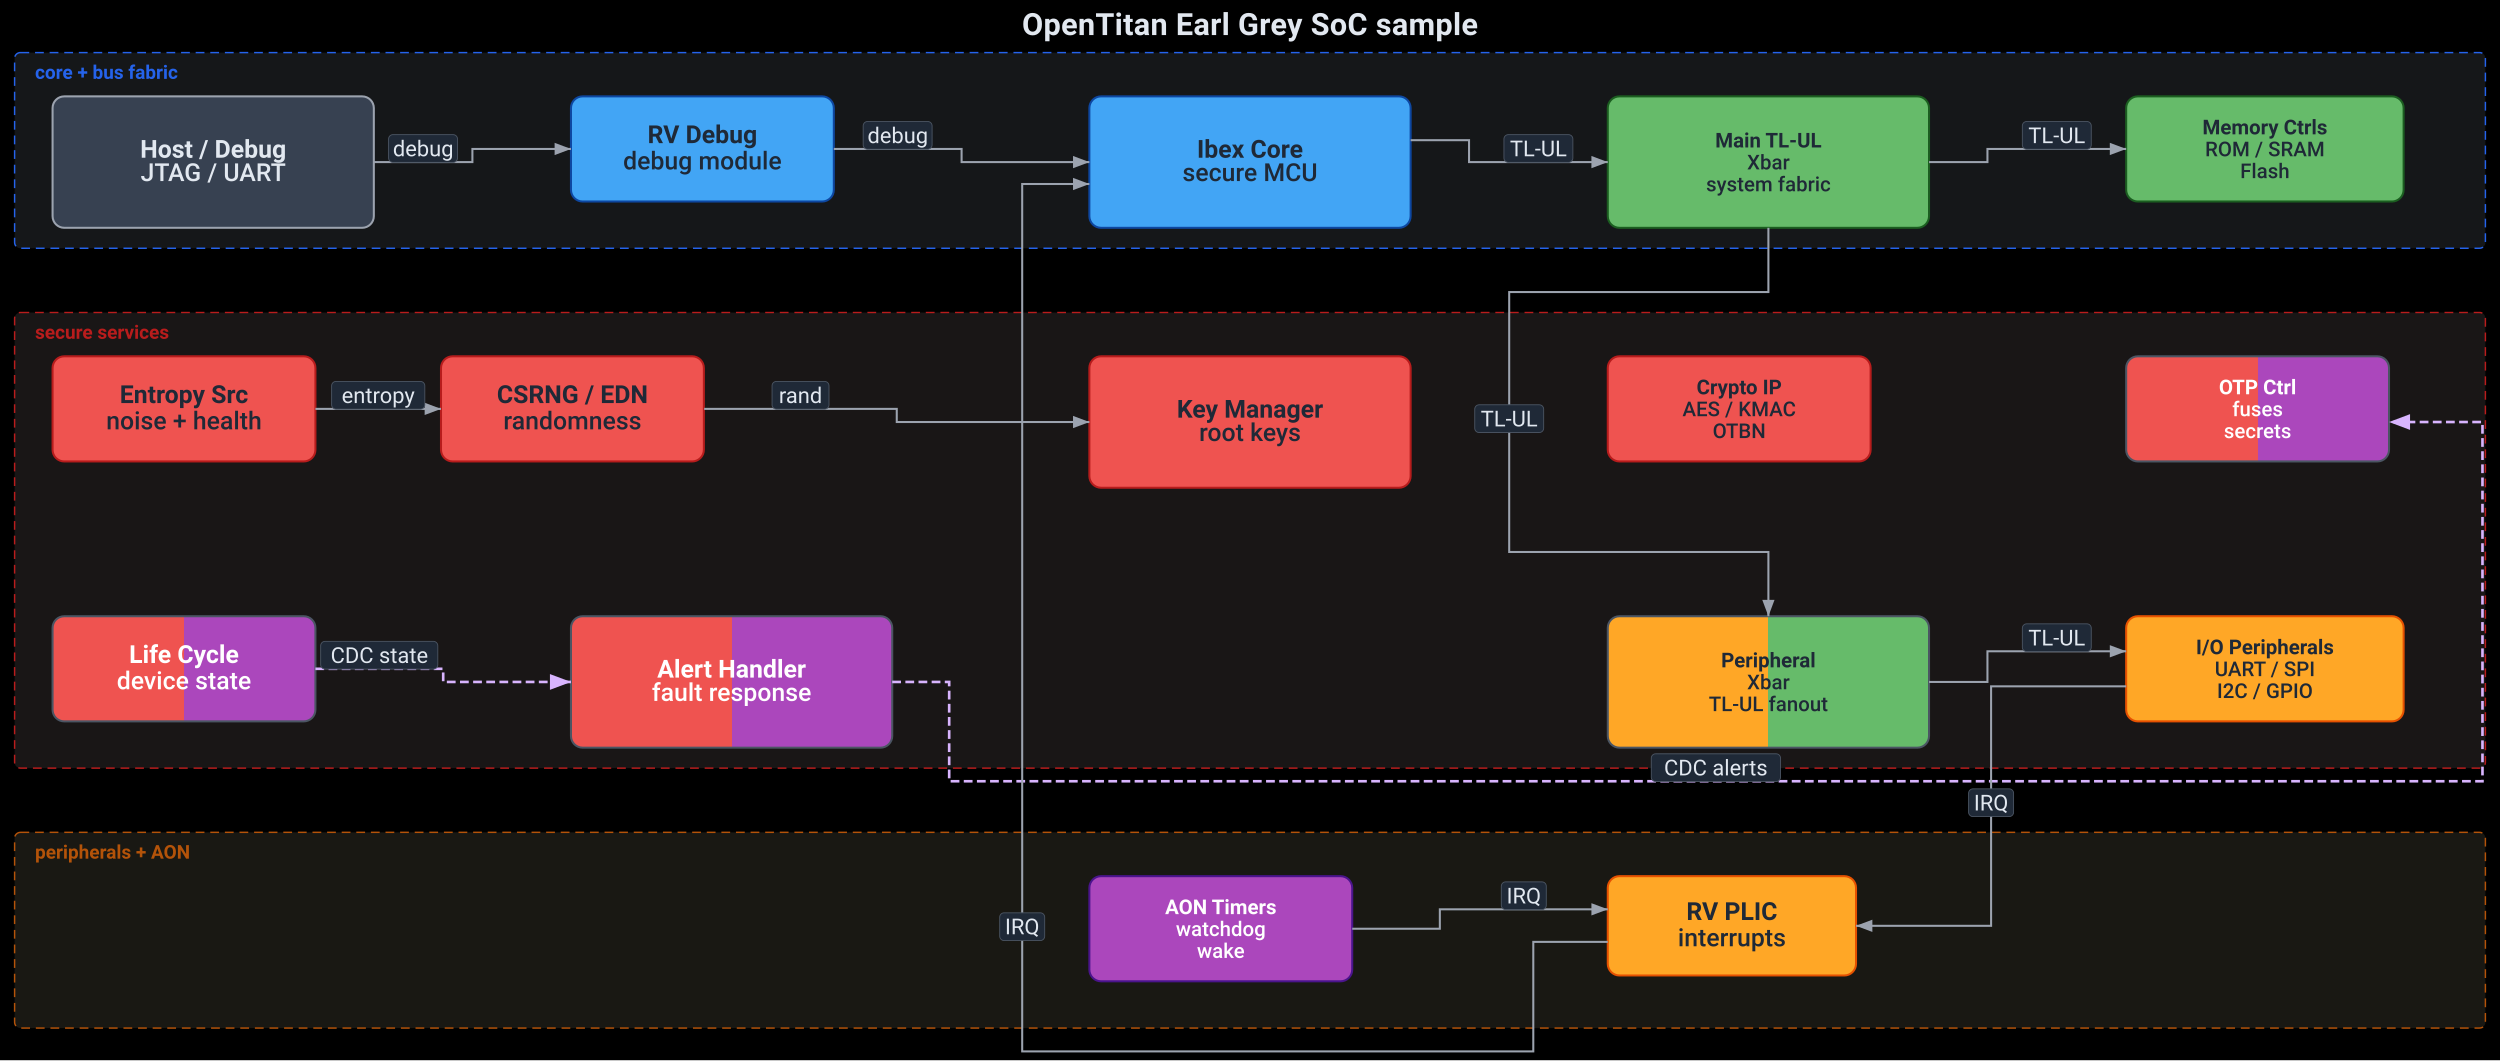
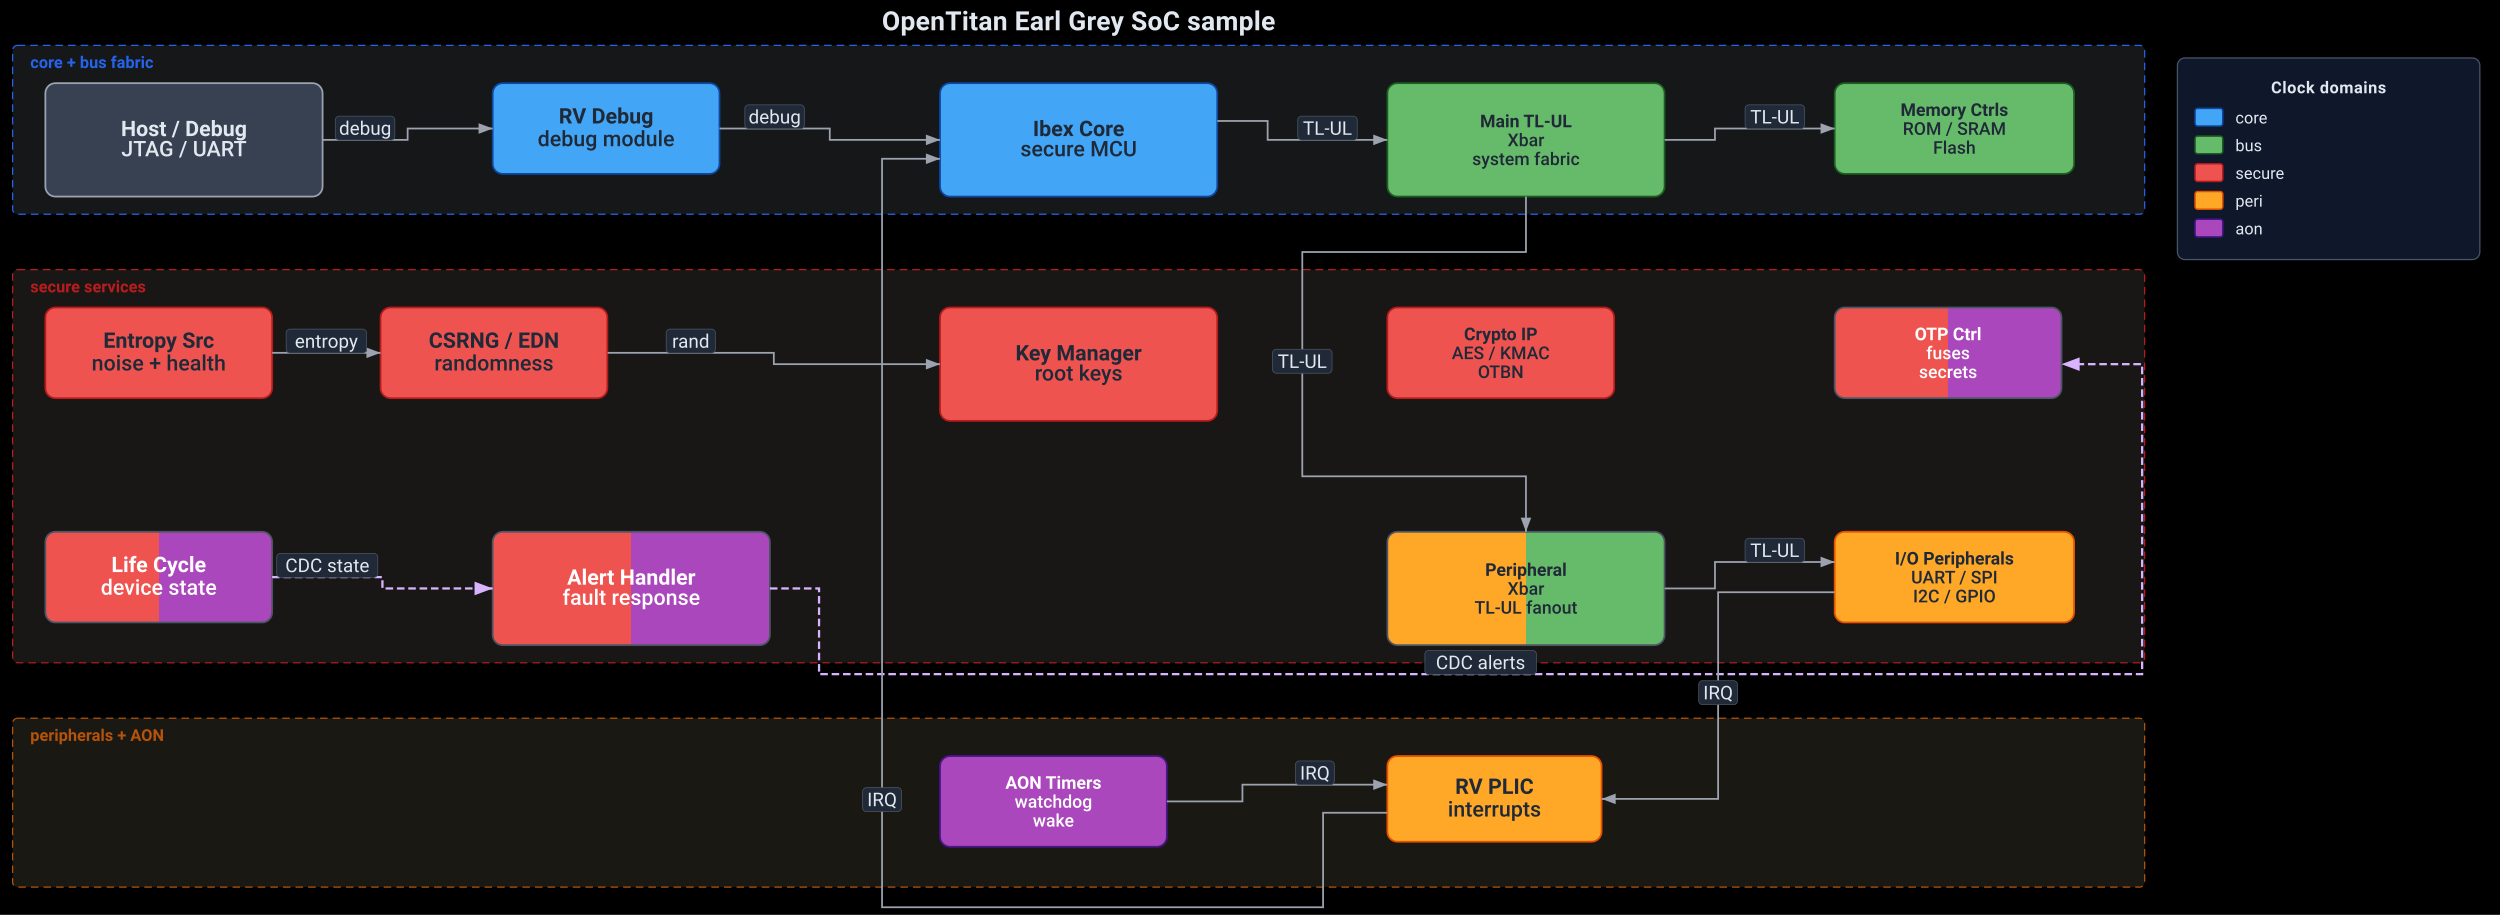
- <svg xmlns="http://www.w3.org/2000/svg" width="1712" height="726" viewBox="0 0 1712 726" font-family="ui-sans-serif, system-ui, -apple-system, 'Segoe UI', Roboto, 'Helvetica Neue', Arial, sans-serif" style="background:#000000">
+ <svg xmlns="http://www.w3.org/2000/svg" width="1984" height="726" viewBox="0 0 1984 726" font-family="ui-sans-serif, system-ui, -apple-system, 'Segoe UI', Roboto, 'Helvetica Neue', Arial, sans-serif" style="background:#000000">
  <defs>
    <marker id="ah-solid" markerWidth="9" markerHeight="9" refX="8" refY="3" orient="auto">
      <path d="M0,0 L0,6 L8,3 z" fill="#e2e8f0" />
    </marker>
    <marker id="ah-thin" markerWidth="9" markerHeight="9" refX="8" refY="3" orient="auto">
      <path d="M0,0 L0,6 L8,3 z" fill="#9ca3af" />
    </marker>
    <marker id="ah-stream" markerWidth="9" markerHeight="9" refX="8" refY="3" orient="auto">
      <path d="M0,0 L0,6 L8,3 z" fill="#d9f99d" />
    </marker>
    <marker id="ah-axil" markerWidth="9" markerHeight="9" refX="8" refY="3" orient="auto">
      <path d="M0,0 L0,6 L8,3 z" fill="#93c5fd" />
    </marker>
    <marker id="ah-cdc" markerWidth="9" markerHeight="9" refX="8" refY="3" orient="auto">
      <path d="M0,0 L0,6 L8,3 z" fill="#d8b4fe" />
    </marker>
    <marker id="ah-open" markerWidth="9" markerHeight="9" refX="8" refY="3" orient="auto">
      <path d="M0.5,0.5 L0.5,5.5 L8,3 z" fill="#000000" stroke="#e2e8f0" stroke-width="1" />
    </marker>
    <linearGradient id="grad-otp_ctrl" x1="0%" y1="0%" x2="100%" y2="0%">
      <stop offset="50%" stop-color="#EF5350" />
      <stop offset="50%" stop-color="#AB47BC" />
    </linearGradient>
    <linearGradient id="grad-lc_ctrl" x1="0%" y1="0%" x2="100%" y2="0%">
      <stop offset="50%" stop-color="#EF5350" />
      <stop offset="50%" stop-color="#AB47BC" />
    </linearGradient>
    <linearGradient id="grad-alert_handler" x1="0%" y1="0%" x2="100%" y2="0%">
      <stop offset="50%" stop-color="#EF5350" />
      <stop offset="50%" stop-color="#AB47BC" />
    </linearGradient>
    <linearGradient id="grad-xbar_peri" x1="0%" y1="0%" x2="100%" y2="0%">
      <stop offset="50%" stop-color="#FFA726" />
      <stop offset="50%" stop-color="#66BB6A" />
    </linearGradient>
  </defs>
-   <rect width="1712" height="726" fill="#000000" id="_canvas_bg" />
+   <rect width="1984" height="726" fill="#000000" id="_canvas_bg" />
  <text x="856.0" y="24" text-anchor="middle" font-size="21" font-weight="600" fill="#e2e8f0" letter-spacing="0.2">OpenTitan Earl Grey SoC sample</text>
  <rect id="band_core_bus" x="10" y="36" width="1692" height="134" fill="#DBEAFE" fill-opacity="0.1" stroke="#2563EB" stroke-width="1" stroke-dasharray="6,4" rx="4" />
  <text x="24" y="54" font-size="13" font-weight="700" fill="#2563EB">core + bus fabric</text>
  <rect id="band_secure_services" x="10" y="214" width="1692" height="312" fill="#FEE2E2" fill-opacity="0.1" stroke="#B91C1C" stroke-width="1" stroke-dasharray="6,4" rx="4" />
  <text x="24" y="232" font-size="13" font-weight="700" fill="#B91C1C">secure services</text>
  <rect id="band_peripheral_aon" x="10" y="570" width="1692" height="134" fill="#FEF3C7" fill-opacity="0.1" stroke="#B45309" stroke-width="1" stroke-dasharray="6,4" rx="4" />
  <text x="24" y="588" font-size="13" font-weight="700" fill="#B45309">peripherals + AON</text>
  <rect id="host" x="36" y="66" width="220" height="90" fill="#374151" stroke="#9ca3af" stroke-width="1.4" rx="8" />
  <text x="146" y="108" text-anchor="middle" font-size="17" font-weight="600" fill="#e2e8f0">Host / Debug</text>
  <text x="146" y="124" text-anchor="middle" font-size="17" font-weight="500" fill="#e2e8f0">JTAG / UART</text>
  <rect id="rv_dm" x="391" y="66" width="180" height="72" fill="#42A5F5" stroke="#0D47A1" stroke-width="1.4" rx="8" />
  <text x="481" y="98" text-anchor="middle" font-size="17" font-weight="600" fill="#1f2937">RV Debug</text>
  <text x="481" y="116" text-anchor="middle" font-size="17" font-weight="500" fill="#1f2937">debug module</text>
  <rect id="ibex" x="746" y="66" width="220" height="90" fill="#42A5F5" stroke="#0D47A1" stroke-width="1.4" rx="8" />
  <text x="856" y="108" text-anchor="middle" font-size="17" font-weight="600" fill="#1f2937">Ibex Core</text>
  <text x="856" y="124" text-anchor="middle" font-size="17" font-weight="500" fill="#1f2937">secure MCU</text>
  <rect id="xbar_main" x="1101" y="66" width="220" height="90" fill="#66BB6A" stroke="#1B5E20" stroke-width="1.4" rx="8" />
  <text x="1211" y="101" text-anchor="middle" font-size="14" font-weight="600" fill="#1f2937">Main TL-UL</text>
  <text x="1211" y="116" text-anchor="middle" font-size="14" font-weight="500" fill="#1f2937">Xbar</text>
  <text x="1211" y="131" text-anchor="middle" font-size="14" font-weight="500" fill="#1f2937">system fabric</text>
  <rect id="mem_ctrls" x="1456" y="66" width="190" height="72" fill="#66BB6A" stroke="#1B5E20" stroke-width="1.4" rx="8" />
  <text x="1551" y="92" text-anchor="middle" font-size="14" font-weight="600" fill="#1f2937">Memory Ctrls</text>
  <text x="1551" y="107" text-anchor="middle" font-size="14" font-weight="500" fill="#1f2937">ROM / SRAM</text>
  <text x="1551" y="122" text-anchor="middle" font-size="14" font-weight="500" fill="#1f2937">Flash</text>
  <rect id="entropy" x="36" y="244" width="180" height="72" fill="#EF5350" stroke="#B71C1C" stroke-width="1.4" rx="8" />
  <text x="126" y="276" text-anchor="middle" font-size="17" font-weight="600" fill="#1f2937">Entropy Src</text>
  <text x="126" y="294" text-anchor="middle" font-size="17" font-weight="500" fill="#1f2937">noise + health</text>
  <rect id="csrng_edn" x="302" y="244" width="180" height="72" fill="#EF5350" stroke="#B71C1C" stroke-width="1.4" rx="8" />
  <text x="392" y="276" text-anchor="middle" font-size="17" font-weight="600" fill="#1f2937">CSRNG / EDN</text>
  <text x="392" y="294" text-anchor="middle" font-size="17" font-weight="500" fill="#1f2937">randomness</text>
  <rect id="keymgr" x="746" y="244" width="220" height="90" fill="#EF5350" stroke="#B71C1C" stroke-width="1.4" rx="8" />
  <text x="856" y="286" text-anchor="middle" font-size="17" font-weight="600" fill="#1f2937">Key Manager</text>
  <text x="856" y="302" text-anchor="middle" font-size="17" font-weight="500" fill="#1f2937">root keys</text>
  <rect id="crypto" x="1101" y="244" width="180" height="72" fill="#EF5350" stroke="#B71C1C" stroke-width="1.4" rx="8" />
  <text x="1191" y="270" text-anchor="middle" font-size="14" font-weight="600" fill="#1f2937">Crypto IP</text>
  <text x="1191" y="285" text-anchor="middle" font-size="14" font-weight="500" fill="#1f2937">AES / KMAC</text>
  <text x="1191" y="300" text-anchor="middle" font-size="14" font-weight="500" fill="#1f2937">OTBN</text>
  <rect id="otp_ctrl" x="1456" y="244" width="180" height="72" fill="url(#grad-otp_ctrl)" stroke="#4b5563" stroke-width="1.4" rx="8" />
  <text x="1546" y="270" text-anchor="middle" font-size="14" font-weight="600" fill="#ffffff">OTP Ctrl</text>
  <text x="1546" y="285" text-anchor="middle" font-size="14" font-weight="500" fill="#ffffff">fuses</text>
  <text x="1546" y="300" text-anchor="middle" font-size="14" font-weight="500" fill="#ffffff">secrets</text>
  <rect id="lc_ctrl" x="36" y="422" width="180" height="72" fill="url(#grad-lc_ctrl)" stroke="#4b5563" stroke-width="1.4" rx="8" />
  <text x="126" y="454" text-anchor="middle" font-size="17" font-weight="600" fill="#ffffff">Life Cycle</text>
  <text x="126" y="472" text-anchor="middle" font-size="17" font-weight="500" fill="#ffffff">device state</text>
  <rect id="alert_handler" x="391" y="422" width="220" height="90" fill="url(#grad-alert_handler)" stroke="#4b5563" stroke-width="1.4" rx="8" />
  <text x="501" y="464" text-anchor="middle" font-size="17" font-weight="600" fill="#ffffff">Alert Handler</text>
  <text x="501" y="480" text-anchor="middle" font-size="17" font-weight="500" fill="#ffffff">fault response</text>
  <rect id="xbar_peri" x="1101" y="422" width="220" height="90" fill="url(#grad-xbar_peri)" stroke="#4b5563" stroke-width="1.4" rx="8" />
  <text x="1211" y="457" text-anchor="middle" font-size="14" font-weight="600" fill="#1f2937">Peripheral</text>
  <text x="1211" y="472" text-anchor="middle" font-size="14" font-weight="500" fill="#1f2937">Xbar</text>
  <text x="1211" y="487" text-anchor="middle" font-size="14" font-weight="500" fill="#1f2937">TL-UL fanout</text>
  <rect id="peripherals" x="1456" y="422" width="190" height="72" fill="#FFA726" stroke="#E65100" stroke-width="1.4" rx="8" />
  <text x="1551" y="448" text-anchor="middle" font-size="14" font-weight="600" fill="#1f2937">I/O Peripherals</text>
  <text x="1551" y="463" text-anchor="middle" font-size="14" font-weight="500" fill="#1f2937">UART / SPI</text>
  <text x="1551" y="478" text-anchor="middle" font-size="14" font-weight="500" fill="#1f2937">I2C / GPIO</text>
  <rect id="aon_timer" x="746" y="600" width="180" height="72" fill="#AB47BC" stroke="#4A148C" stroke-width="1.4" rx="8" />
  <text x="836" y="626" text-anchor="middle" font-size="14" font-weight="600" fill="#ffffff">AON Timers</text>
  <text x="836" y="641" text-anchor="middle" font-size="14" font-weight="500" fill="#ffffff">watchdog</text>
  <text x="836" y="656" text-anchor="middle" font-size="14" font-weight="500" fill="#ffffff">wake</text>
  <rect id="rv_plic" x="1101" y="600" width="170" height="68" fill="#FFA726" stroke="#E65100" stroke-width="1.4" rx="8" />
  <text x="1186" y="630" text-anchor="middle" font-size="17" font-weight="600" fill="#1f2937">RV PLIC</text>
  <text x="1186" y="648" text-anchor="middle" font-size="17" font-weight="500" fill="#1f2937">interrupts</text>
  <path id="edge_host_to_rv_dm" d="M 256.0,111.0 L 323.5,111.0 L 323.5,102.0 L 391.0,102.0" stroke="#9ca3af" stroke-width="1.4" fill="none" marker-end="url(#ah-thin)" />
  <rect x="266.1" y="92.2" width="47.2" height="19.0" fill="#1f2937" stroke="#4b5563" stroke-width="0.6" rx="3" />
  <text x="289.8" y="107.0" text-anchor="middle" font-size="15" fill="#e2e8f0">debug</text>
  <path id="edge_rv_dm_to_ibex" d="M 571.0,102.0 L 658.5,102.0 L 658.5,111.0 L 746.0,111.0" stroke="#9ca3af" stroke-width="1.4" fill="none" marker-end="url(#ah-thin)" />
  <rect x="591.1" y="83.2" width="47.2" height="19.0" fill="#1f2937" stroke="#4b5563" stroke-width="0.6" rx="3" />
  <text x="614.8" y="98.0" text-anchor="middle" font-size="15" fill="#e2e8f0">debug</text>
  <path id="edge_ibex_to_xbar_main" d="M 966.0,96.0 L 1006.0,96.0 L 1006.0,111.0 L 1101.0,111.0" stroke="#9ca3af" stroke-width="1.4" fill="none" marker-end="url(#ah-thin)" />
  <rect x="1029.9" y="92.2" width="47.2" height="19.0" fill="#1f2937" stroke="#4b5563" stroke-width="0.6" rx="3" />
  <text x="1053.5" y="107.0" text-anchor="middle" font-size="15" fill="#e2e8f0">TL-UL</text>
  <path id="edge_xbar_main_to_mem_ctrls" d="M 1321.0,111.0 L 1361.0,111.0 L 1361.0,102.0 L 1456.0,102.0" stroke="#9ca3af" stroke-width="1.4" fill="none" marker-end="url(#ah-thin)" />
  <rect x="1384.9" y="83.2" width="47.2" height="19.0" fill="#1f2937" stroke="#4b5563" stroke-width="0.6" rx="3" />
  <text x="1408.5" y="98.0" text-anchor="middle" font-size="15" fill="#e2e8f0">TL-UL</text>
  <path id="edge_xbar_main_to_xbar_peri" d="M 1211.0,156.0 L 1211.0,200.0 L 1033.5,200.0 L 1033.5,378.0 L 1211.0,378.0 L 1211.0,422.0" stroke="#9ca3af" stroke-width="1.4" fill="none" marker-end="url(#ah-thin)" />
  <rect x="1009.9" y="277.2" width="47.2" height="19.0" fill="#1f2937" stroke="#4b5563" stroke-width="0.6" rx="3" />
  <text x="1033.5" y="292.0" text-anchor="middle" font-size="15" fill="#e2e8f0">TL-UL</text>
  <path id="edge_entropy_to_csrng_edn" d="M 216.0,280.0 L 302.0,280.0" stroke="#9ca3af" stroke-width="1.4" fill="none" marker-end="url(#ah-thin)" />
  <rect x="227.1" y="261.2" width="63.8" height="19.0" fill="#1f2937" stroke="#4b5563" stroke-width="0.6" rx="3" />
  <text x="259.0" y="276.0" text-anchor="middle" font-size="15" fill="#e2e8f0">entropy</text>
  <path id="edge_csrng_edn_to_keymgr" d="M 482.2,280.0 L 614.1,280.0 L 614.1,289.0 L 746.0,289.0" stroke="#9ca3af" stroke-width="1.4" fill="none" marker-end="url(#ah-thin)" />
  <rect x="528.7" y="261.2" width="39.0" height="19.0" fill="#1f2937" stroke="#4b5563" stroke-width="0.6" rx="3" />
  <text x="548.2" y="276.0" text-anchor="middle" font-size="15" fill="#e2e8f0">rand</text>
  <path id="edge_lc_ctrl_to_alert_handler" d="M 216.0,458.0 L 303.5,458.0 L 303.5,467.0 L 391.0,467.0" stroke="#d8b4fe" stroke-width="1.8" fill="none" marker-end="url(#ah-cdc)" stroke-dasharray="6,3" />
  <rect x="219.6" y="439.2" width="80.2" height="19.0" fill="#1f2937" stroke="#4b5563" stroke-width="0.6" rx="3" />
  <text x="259.8" y="454.0" text-anchor="middle" font-size="15" fill="#e2e8f0">CDC state</text>
  <path id="edge_alert_handler_to_otp_ctrl" d="M 611.0,467.0 L 650.0,467.0 L 650.0,535.0 L 1700.0,535.0 L 1700.0,289.0 L 1636.0,289.0" stroke="#d8b4fe" stroke-width="1.8" fill="none" marker-end="url(#ah-cdc)" stroke-dasharray="6,3" />
  <rect x="1130.8" y="516.2" width="88.5" height="19.0" fill="#1f2937" stroke="#4b5563" stroke-width="0.6" rx="3" />
  <text x="1175.0" y="531.0" text-anchor="middle" font-size="15" fill="#e2e8f0">CDC alerts</text>
  <path id="edge_xbar_peri_to_peripherals" d="M 1321.0,467.0 L 1361.0,467.0 L 1361.0,446.0 L 1456.0,446.0" stroke="#9ca3af" stroke-width="1.4" fill="none" marker-end="url(#ah-thin)" />
  <rect x="1384.9" y="427.2" width="47.2" height="19.0" fill="#1f2937" stroke="#4b5563" stroke-width="0.6" rx="3" />
  <text x="1408.5" y="442.0" text-anchor="middle" font-size="15" fill="#e2e8f0">TL-UL</text>
  <path id="edge_peripherals_to_rv_plic" d="M 1456.0,470.0 L 1363.5,470.0 L 1363.5,634.0 L 1271.0,634.0" stroke="#9ca3af" stroke-width="1.4" fill="none" marker-end="url(#ah-thin)" />
  <rect x="1348.1" y="540.2" width="30.8" height="19.0" fill="#1f2937" stroke="#4b5563" stroke-width="0.6" rx="3" />
  <text x="1363.5" y="555.0" text-anchor="middle" font-size="15" fill="#e2e8f0">IRQ</text>
  <path id="edge_aon_timer_to_rv_plic" d="M 926.0,636.0 L 986.0,636.0 L 986.0,622.7 L 1101.0,622.7" stroke="#9ca3af" stroke-width="1.4" fill="none" marker-end="url(#ah-thin)" />
  <rect x="1028.1" y="603.9" width="30.8" height="19.0" fill="#1f2937" stroke="#4b5563" stroke-width="0.6" rx="3" />
  <text x="1043.5" y="618.7" text-anchor="middle" font-size="15" fill="#e2e8f0">IRQ</text>
  <path id="edge_rv_plic_to_ibex" d="M 1101.0,645.0 L 1050.0,645.0 L 1050.0,720.0 L 700.0,720.0 L 700.0,126.0 L 746.0,126.0" stroke="#9ca3af" stroke-width="1.4" fill="none" marker-end="url(#ah-thin)" />
  <rect x="684.6" y="625.1" width="30.8" height="19.0" fill="#1f2937" stroke="#4b5563" stroke-width="0.6" rx="3" />
  <text x="700.0" y="639.8" text-anchor="middle" font-size="15" fill="#e2e8f0">IRQ</text>
+   <rect id="legend_card" x="1728" y="46" width="240" height="160" fill="#0f172a" stroke="#475569" stroke-width="1" rx="6" />
+   <text x="1848" y="74" text-anchor="middle" font-size="13" font-weight="700" fill="#e2e8f0" letter-spacing="0.4">Clock domains</text>
+   <rect x="1742" y="86" width="22" height="14" fill="#42A5F5" stroke="#0D47A1" stroke-width="1.2" rx="2" />
+   <text x="1774" y="98" font-size="13" fill="#e2e8f0">core</text>
+   <rect x="1742" y="108" width="22" height="14" fill="#66BB6A" stroke="#1B5E20" stroke-width="1.2" rx="2" />
+   <text x="1774" y="120" font-size="13" fill="#e2e8f0">bus</text>
+   <rect x="1742" y="130" width="22" height="14" fill="#EF5350" stroke="#B71C1C" stroke-width="1.2" rx="2" />
+   <text x="1774" y="142" font-size="13" fill="#e2e8f0">secure</text>
+   <rect x="1742" y="152" width="22" height="14" fill="#FFA726" stroke="#E65100" stroke-width="1.2" rx="2" />
+   <text x="1774" y="164" font-size="13" fill="#e2e8f0">peri</text>
+   <rect x="1742" y="174" width="22" height="14" fill="#AB47BC" stroke="#4A148C" stroke-width="1.2" rx="2" />
+   <text x="1774" y="186" font-size="13" fill="#e2e8f0">aon</text>
</svg>
